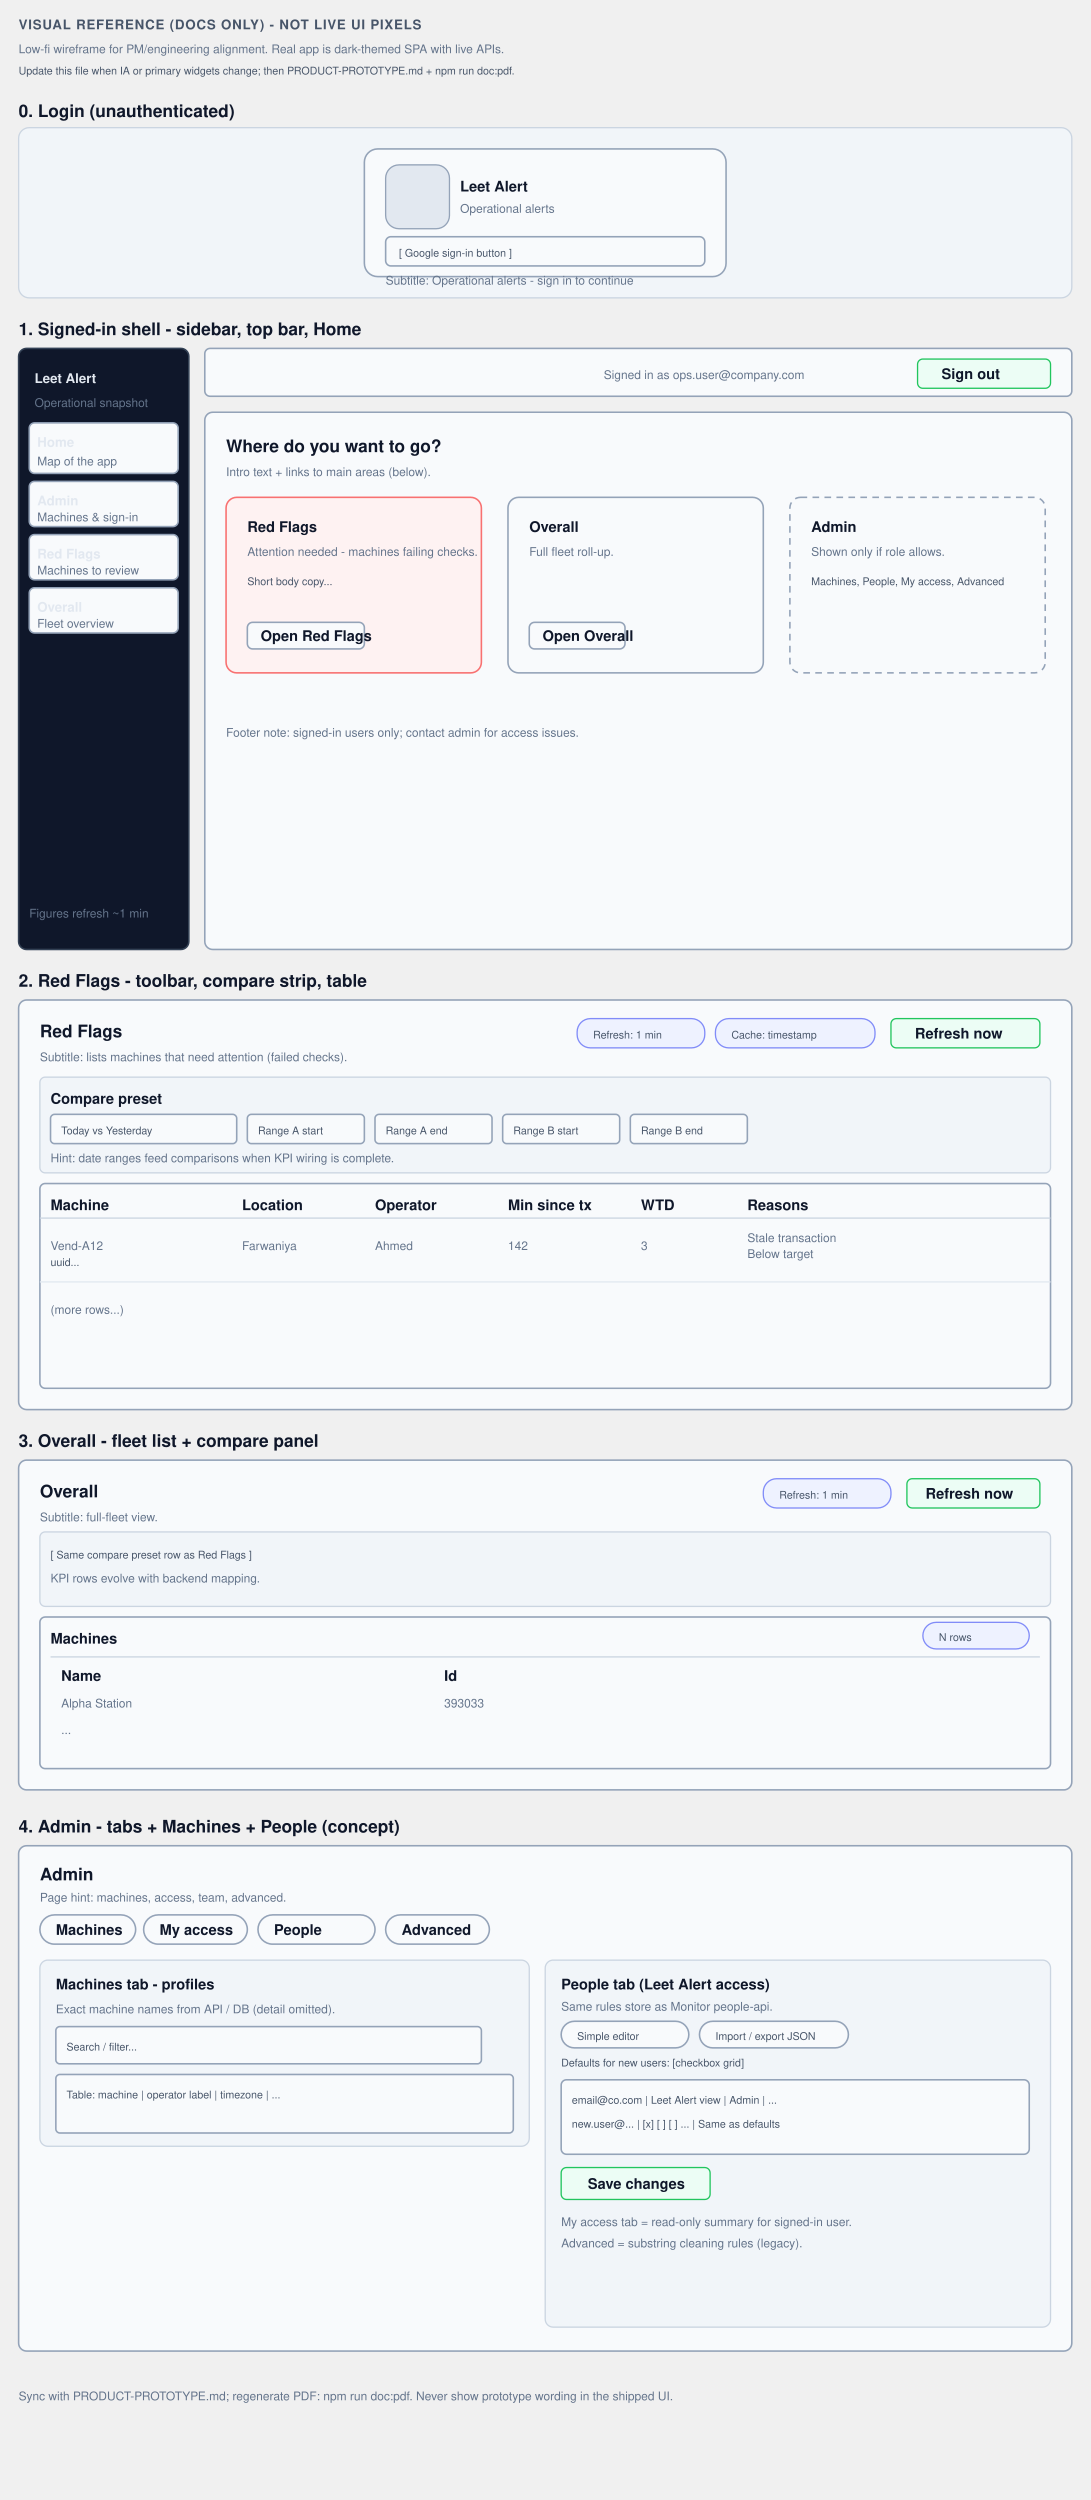
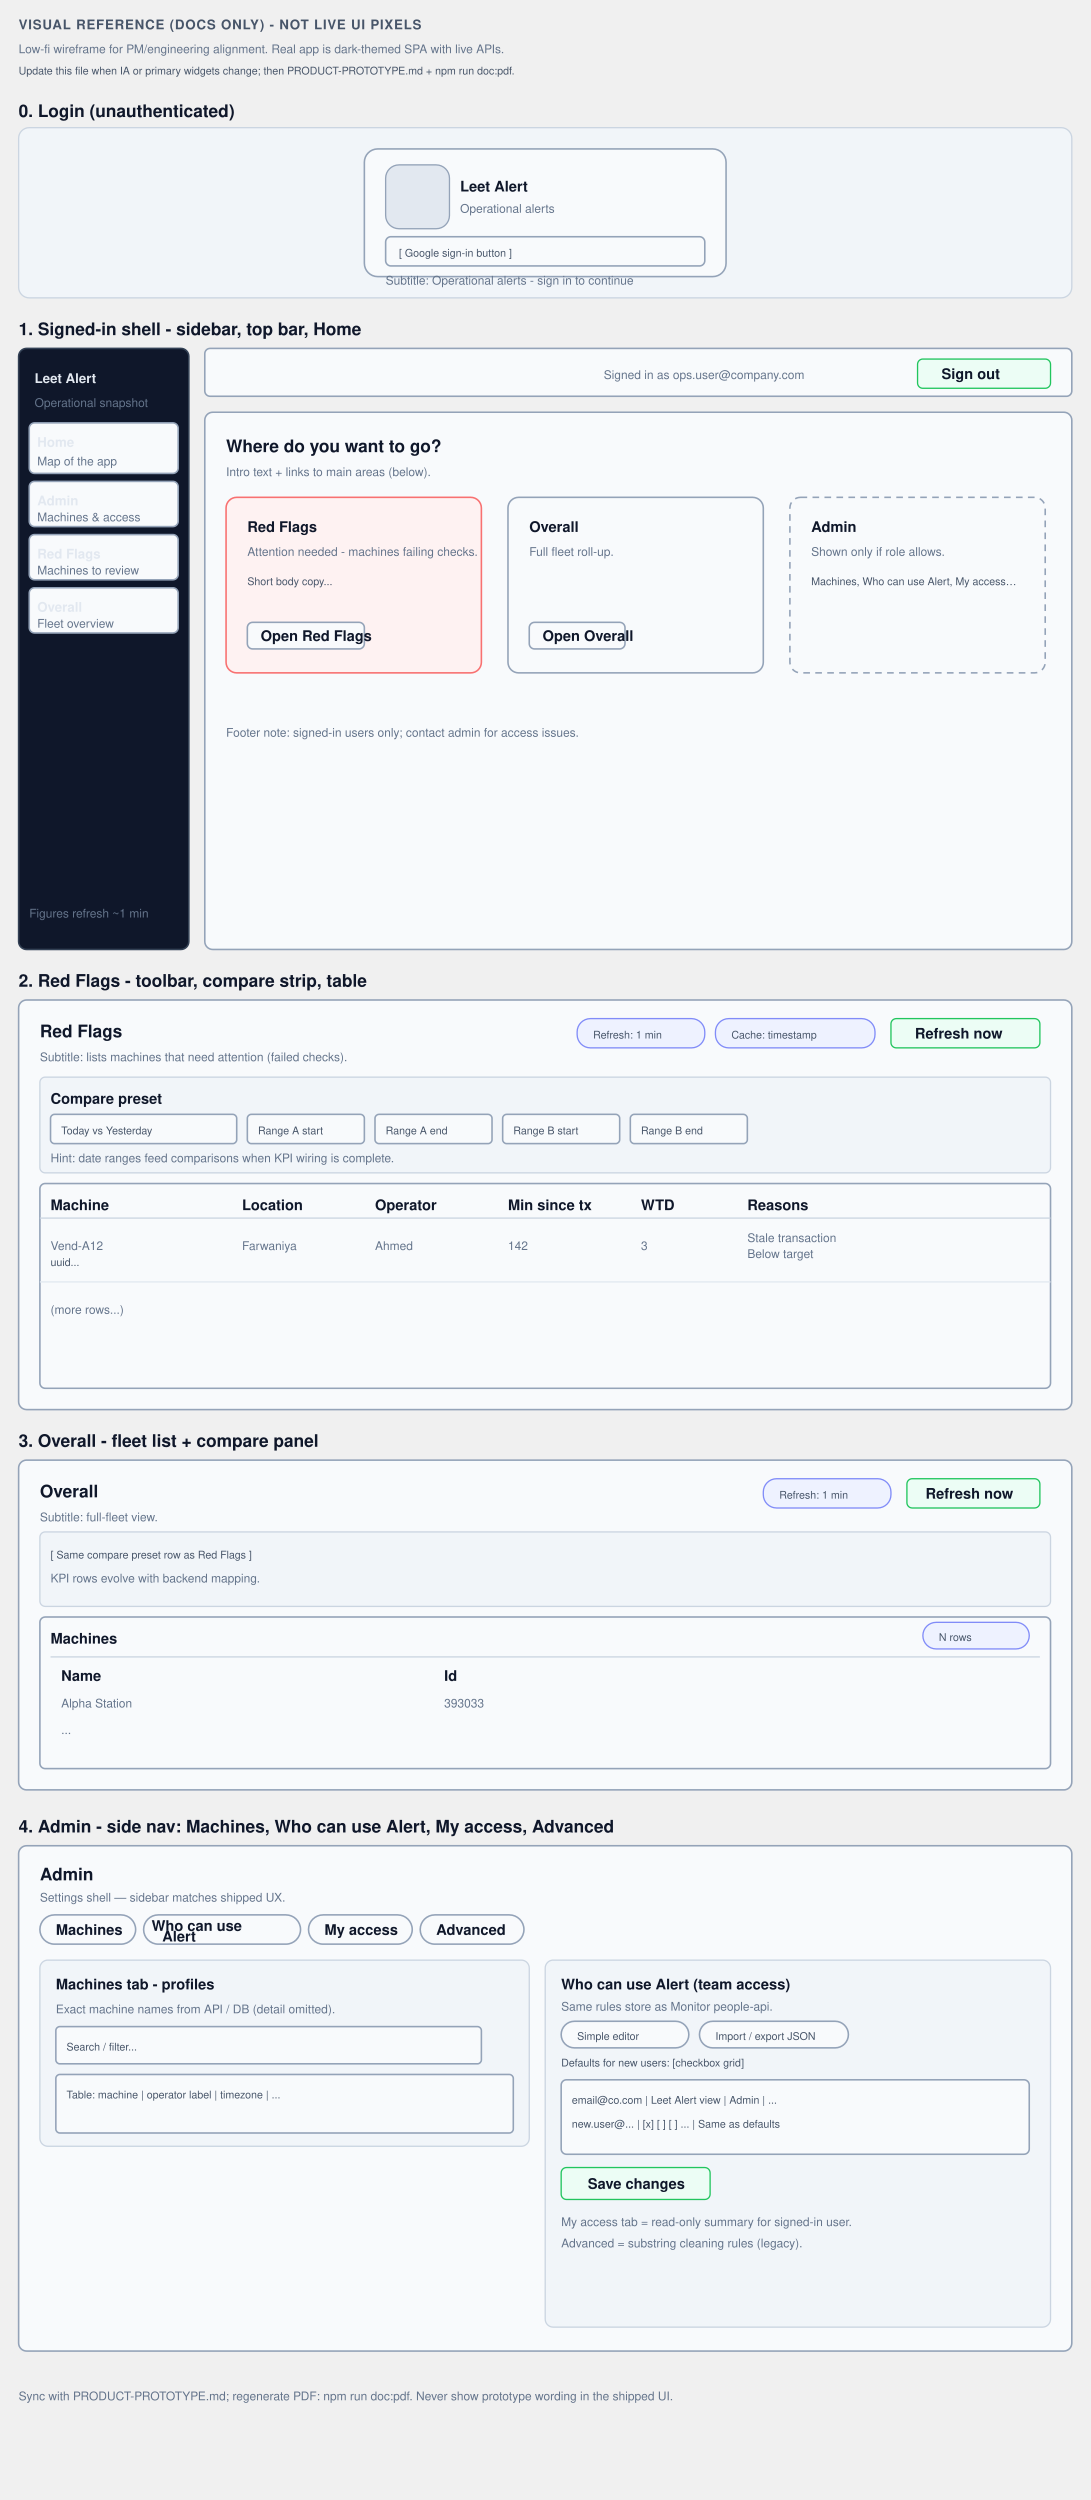
<svg xmlns="http://www.w3.org/2000/svg" width="820" height="1880" viewBox="0 0 820 1880" font-family="Segoe UI, Helvetica, Arial, sans-serif">
  <defs>
    <style>
      .box { fill: #f8fafc; stroke: #94a3b8; stroke-width: 1.2; }
      .boxDark { fill: #0f172a; stroke: #334155; stroke-width: 1.2; }
      .boxAccent { fill: #fef2f2; stroke: #f87171; stroke-width: 1.2; }
      .boxMuted { fill: #f1f5f9; stroke: #cbd5e1; stroke-width: 1; }
      .label { fill: #0f172a; font-size: 11px; font-weight: 600; }
      .labelInv { fill: #e2e8f0; font-size: 10px; font-weight: 600; }
      .hint { fill: #64748b; font-size: 9px; }
      .title { fill: #0f172a; font-size: 13px; font-weight: 700; }
      .cap { fill: #475569; font-size: 10px; font-weight: 600; letter-spacing: 0.06em; }
      .tiny { fill: #475569; font-size: 8px; }
      .pill { fill: #eef2ff; stroke: #818cf8; stroke-width: 1; }
      .btn { fill: #ecfdf5; stroke: #22c55e; stroke-width: 1; }
    </style>
  </defs>
  <text x="14" y="22" class="cap">VISUAL REFERENCE (DOCS ONLY) - NOT LIVE UI PIXELS</text>
  <text x="14" y="40" class="hint">Low-fi wireframe for PM/engineering alignment. Real app is dark-themed SPA with live APIs.</text>
  <text x="14" y="56" class="tiny">Update this file when IA or primary widgets change; then PRODUCT-PROTOTYPE.md + npm run doc:pdf.</text>
  <text x="14" y="88" class="title">0. Login (unauthenticated)</text>
  <g transform="translate(14, 96)">
    <rect class="boxMuted" x="0" y="0" width="792" height="128" rx="8" />
    <rect class="box" x="260" y="16" width="272" height="96" rx="10" />
    <rect x="276" y="28" width="48" height="48" rx="10" fill="#e2e8f0" stroke="#94a3b8" />
    <text x="332" y="48" class="label" font-size="12px">Leet Alert</text>
    <text x="332" y="64" class="hint" font-size="8px">Operational alerts</text>
    <rect class="box" x="276" y="82" width="240" height="22" rx="4" fill="#fff" stroke="#cbd5e1" />
    <text x="286" y="97" class="tiny">[ Google sign-in button ]</text>
    <text x="276" y="118" class="hint" font-size="8px">Subtitle: Operational alerts - sign in to continue</text>
  </g>
  <text x="14" y="252" class="title">1. Signed-in shell - sidebar, top bar, Home</text>
  <g transform="translate(14, 262)">
    <rect class="boxDark" x="0" y="0" width="128" height="452" rx="6" />
    <text x="12" y="26" class="labelInv" font-size="12px">Leet Alert</text>
    <text x="12" y="44" class="hint" fill="#94a3b8" font-size="8px">Operational snapshot</text>
    <rect class="box" x="8" y="56" width="112" height="38" rx="4" fill="#1e3a5f" stroke="#3b82f6" />
    <text x="14" y="74" class="labelInv" font-size="9px">Home</text>
    <text x="14" y="88" class="hint" fill="#93c5fd" font-size="7px">Map of the app</text>
    <rect class="box" x="8" y="100" width="112" height="34" rx="4" fill="#1e293b" stroke="#334155" />
    <text x="14" y="118" class="labelInv" font-size="9px">Admin</text>
-     <text x="14" y="130" class="hint" fill="#94a3b8" font-size="7px">Machines &amp; sign-in</text>
+     <text x="14" y="130" class="hint" fill="#94a3b8" font-size="7px">Machines &amp; access</text>
    <rect class="box" x="8" y="140" width="112" height="34" rx="4" fill="#1e293b" stroke="#334155" />
    <text x="14" y="158" class="labelInv" font-size="9px">Red Flags</text>
    <text x="14" y="170" class="hint" fill="#94a3b8" font-size="7px">Machines to review</text>
    <rect class="box" x="8" y="180" width="112" height="34" rx="4" fill="#1e293b" stroke="#334155" />
    <text x="14" y="198" class="labelInv" font-size="9px">Overall</text>
    <text x="14" y="210" class="hint" fill="#94a3b8" font-size="7px">Fleet overview</text>
    <text x="8" y="428" class="hint" fill="#94a3b8" font-size="8px">Figures refresh ~1 min</text>
    <rect class="box" x="140" y="0" width="652" height="36" rx="4" />
    <text x="440" y="23" class="hint">Signed in as ops.user@company.com</text>
    <rect class="btn" x="676" y="8" width="100" height="22" rx="4" />
    <text x="694" y="23" class="label" font-size="9px">Sign out</text>
    <rect class="box" x="140" y="48" width="652" height="404" rx="6" />
    <text x="156" y="78" class="title" font-size="13px">Where do you want to go?</text>
    <text x="156" y="96" class="hint">Intro text + links to main areas (below).</text>
    <rect class="boxAccent" x="156" y="112" width="192" height="132" rx="8" />
    <text x="172" y="138" class="label">Red Flags</text>
    <text x="172" y="156" class="hint" font-size="8px">Attention needed - machines failing checks.</text>
    <text x="172" y="178" class="tiny">Short body copy...</text>
    <rect class="box" x="172" y="206" width="88" height="20" rx="4" fill="#fee2e2" stroke="#f87171" />
    <text x="182" y="220" class="label" font-size="8px">Open Red Flags</text>
    <rect class="box" x="368" y="112" width="192" height="132" rx="8" />
    <text x="384" y="138" class="label">Overall</text>
    <text x="384" y="156" class="hint" font-size="8px">Full fleet roll-up.</text>
    <rect class="box" x="384" y="206" width="72" height="20" rx="4" fill="#f1f5f9" stroke="#94a3b8" />
    <text x="394" y="220" class="label" font-size="8px">Open Overall</text>
    <rect class="box" x="580" y="112" width="192" height="132" rx="8" stroke-dasharray="5 4" />
    <text x="596" y="138" class="label">Admin</text>
    <text x="596" y="156" class="hint" font-size="8px">Shown only if role allows.</text>
-     <text x="596" y="178" class="tiny">Machines, People, My access, Advanced</text>
+     <text x="596" y="178" class="tiny">Machines, Who can use Alert, My access…</text>
    <text x="156" y="292" class="hint" font-size="8px">Footer note: signed-in users only; contact admin for access issues.</text>
  </g>
  <text x="14" y="742" class="title">2. Red Flags - toolbar, compare strip, table</text>
  <g transform="translate(14, 752)">
    <rect class="box" x="0" y="0" width="792" height="308" rx="6" />
    <text x="16" y="28" class="title" font-size="12px">Red Flags</text>
    <text x="16" y="46" class="hint" font-size="8px">Subtitle: lists machines that need attention (failed checks).</text>
    <rect class="pill" x="420" y="14" width="96" height="22" rx="10" />
    <text x="432" y="29" class="tiny">Refresh: 1 min</text>
    <rect class="pill" x="524" y="14" width="120" height="22" rx="10" />
    <text x="536" y="29" class="tiny">Cache: timestamp</text>
    <rect class="btn" x="656" y="14" width="112" height="22" rx="4" />
    <text x="674" y="29" class="label" font-size="8px">Refresh now</text>
    <rect class="boxMuted" x="16" y="58" width="760" height="72" rx="4" />
    <text x="24" y="78" class="label" font-size="9px">Compare preset</text>
    <rect class="box" x="24" y="86" width="140" height="22" rx="3" />
    <text x="32" y="101" class="tiny">Today vs Yesterday</text>
    <rect class="box" x="172" y="86" width="88" height="22" rx="3" />
    <text x="180" y="101" class="tiny">Range A start</text>
    <rect class="box" x="268" y="86" width="88" height="22" rx="3" />
    <text x="276" y="101" class="tiny">Range A end</text>
    <rect class="box" x="364" y="86" width="88" height="22" rx="3" />
    <text x="372" y="101" class="tiny">Range B start</text>
    <rect class="box" x="460" y="86" width="88" height="22" rx="3" />
    <text x="468" y="101" class="tiny">Range B end</text>
    <text x="24" y="122" class="hint" font-size="8px">Hint: date ranges feed comparisons when KPI wiring is complete.</text>
    <rect class="box" x="16" y="138" width="760" height="154" rx="4" />
    <line x1="16" y1="164" x2="776" y2="164" stroke="#cbd5e1" />
    <text x="24" y="158" class="label" font-size="8px">Machine</text>
    <text x="168" y="158" class="label" font-size="8px">Location</text>
    <text x="268" y="158" class="label" font-size="8px">Operator</text>
    <text x="368" y="158" class="label" font-size="8px">Min since tx</text>
    <text x="468" y="158" class="label" font-size="8px">WTD</text>
    <text x="548" y="158" class="label" font-size="8px">Reasons</text>
    <text x="24" y="188" class="hint" font-size="8px">Vend-A12</text>
    <text x="24" y="200" class="tiny">uuid...</text>
    <text x="168" y="188" class="hint" font-size="8px">Farwaniya</text>
    <text x="268" y="188" class="hint" font-size="8px">Ahmed</text>
    <text x="368" y="188" class="hint" font-size="8px">142</text>
    <text x="468" y="188" class="hint" font-size="8px">3</text>
    <text x="548" y="182" class="hint" font-size="7px">Stale transaction</text>
    <text x="548" y="194" class="hint" font-size="7px">Below target</text>
    <line x1="16" y1="212" x2="776" y2="212" stroke="#e2e8f0" />
    <text x="24" y="236" class="hint" font-size="8px">(more rows...)</text>
  </g>
  <text x="14" y="1088" class="title">3. Overall - fleet list + compare panel</text>
  <g transform="translate(14, 1098)">
    <rect class="box" x="0" y="0" width="792" height="248" rx="6" />
    <text x="16" y="28" class="title" font-size="12px">Overall</text>
    <text x="16" y="46" class="hint" font-size="8px">Subtitle: full-fleet view.</text>
    <rect class="pill" x="560" y="14" width="96" height="22" rx="10" />
    <text x="572" y="29" class="tiny">Refresh: 1 min</text>
    <rect class="btn" x="668" y="14" width="100" height="22" rx="4" />
    <text x="682" y="29" class="label" font-size="8px">Refresh now</text>
    <rect class="boxMuted" x="16" y="54" width="760" height="56" rx="4" />
    <text x="24" y="74" class="tiny">[ Same compare preset row as Red Flags ]</text>
    <text x="24" y="92" class="hint" font-size="8px">KPI rows evolve with backend mapping.</text>
    <rect class="box" x="16" y="118" width="760" height="114" rx="4" />
    <text x="24" y="138" class="label" font-size="9px">Machines</text>
    <rect class="pill" x="680" y="122" width="80" height="20" rx="10" />
    <text x="692" y="136" class="tiny">N rows</text>
    <line x1="24" y1="148" x2="768" y2="148" stroke="#cbd5e1" />
    <text x="32" y="166" class="label" font-size="8px">Name</text>
    <text x="320" y="166" class="label" font-size="8px">Id</text>
    <text x="32" y="186" class="hint" font-size="8px">Alpha Station</text>
    <text x="320" y="186" class="hint" font-size="8px">393033</text>
    <text x="32" y="206" class="hint" font-size="8px">...</text>
  </g>
-   <text x="14" y="1378" class="title">4. Admin - tabs + Machines + People (concept)</text>
+   <text x="14" y="1378" class="title">4. Admin - side nav: Machines, Who can use Alert, My access, Advanced</text>
  <g transform="translate(14, 1388)">
    <rect class="box" x="0" y="0" width="792" height="380" rx="6" />
    <text x="16" y="26" class="title" font-size="11px">Admin</text>
-     <text x="16" y="42" class="hint" font-size="8px">Page hint: machines, access, team, advanced.</text>
+     <text x="16" y="42" class="hint" font-size="8px">Settings shell — sidebar matches shipped UX.</text>
    <rect class="box" x="16" y="52" width="72" height="22" rx="11" fill="#dcfce7" stroke="#22c55e" />
    <text x="28" y="67" class="label" font-size="8px">Machines</text>
-     <rect class="box" x="94" y="52" width="78" height="22" rx="11" />
-     <text x="106" y="67" class="label" font-size="8px">My access</text>
-     <rect class="box" x="180" y="52" width="88" height="22" rx="11" />
-     <text x="192" y="67" class="label" font-size="8px">People</text>
-     <rect class="box" x="276" y="52" width="78" height="22" rx="11" />
-     <text x="288" y="67" class="label" font-size="8px">Advanced</text>
+     <rect class="box" x="94" y="52" width="118" height="22" rx="11" />
+     <text x="100" y="64" class="label" font-size="6.5px">Who can use</text>
+     <text x="108" y="72" class="label" font-size="6.5px">Alert</text>
+     <rect class="box" x="218" y="52" width="78" height="22" rx="11" />
+     <text x="230" y="67" class="label" font-size="8px">My access</text>
+     <rect class="box" x="302" y="52" width="78" height="22" rx="11" />
+     <text x="314" y="67" class="label" font-size="8px">Advanced</text>
    <rect class="boxMuted" x="16" y="86" width="368" height="140" rx="6" />
    <text x="28" y="108" class="label" font-size="9px">Machines tab - profiles</text>
    <text x="28" y="126" class="hint" font-size="8px">Exact machine names from API / DB (detail omitted).</text>
    <rect class="box" x="28" y="136" width="320" height="28" rx="3" />
    <text x="36" y="154" class="tiny">Search / filter...</text>
    <rect class="box" x="28" y="172" width="344" height="44" rx="3" />
    <text x="36" y="190" class="tiny">Table: machine | operator label | timezone | ...</text>
    <rect class="boxMuted" x="396" y="86" width="380" height="276" rx="6" />
-     <text x="408" y="108" class="label" font-size="9px">People tab (Leet Alert access)</text>
+     <text x="408" y="108" class="label" font-size="9px">Who can use Alert (team access)</text>
    <text x="408" y="124" class="hint" font-size="8px">Same rules store as Monitor people-api.</text>
    <rect class="box" x="408" y="132" width="96" height="20" rx="10" fill="#ecfdf5" stroke="#22c55e" />
    <text x="420" y="146" class="tiny">Simple editor</text>
    <rect class="box" x="512" y="132" width="112" height="20" rx="10" />
    <text x="524" y="146" class="tiny">Import / export JSON</text>
    <text x="408" y="166" class="tiny">Defaults for new users: [checkbox grid]</text>
    <rect class="box" x="408" y="176" width="352" height="56" rx="4" />
    <text x="416" y="194" class="tiny">email@co.com | Leet Alert view | Admin | ...</text>
    <text x="416" y="212" class="tiny">new.user@... | [x] [ ] [ ] ... | Same as defaults</text>
    <rect class="btn" x="408" y="242" width="112" height="24" rx="4" />
    <text x="428" y="258" class="label" font-size="8px">Save changes</text>
    <text x="408" y="286" class="hint" font-size="8px">My access tab = read-only summary for signed-in user.</text>
    <text x="408" y="302" class="hint" font-size="8px">Advanced = substring cleaning rules (legacy).</text>
  </g>
  <text x="14" y="1805" class="hint" font-size="8px">Sync with PRODUCT-PROTOTYPE.md; regenerate PDF: npm run doc:pdf. Never show prototype wording in the shipped UI.</text>
</svg>
